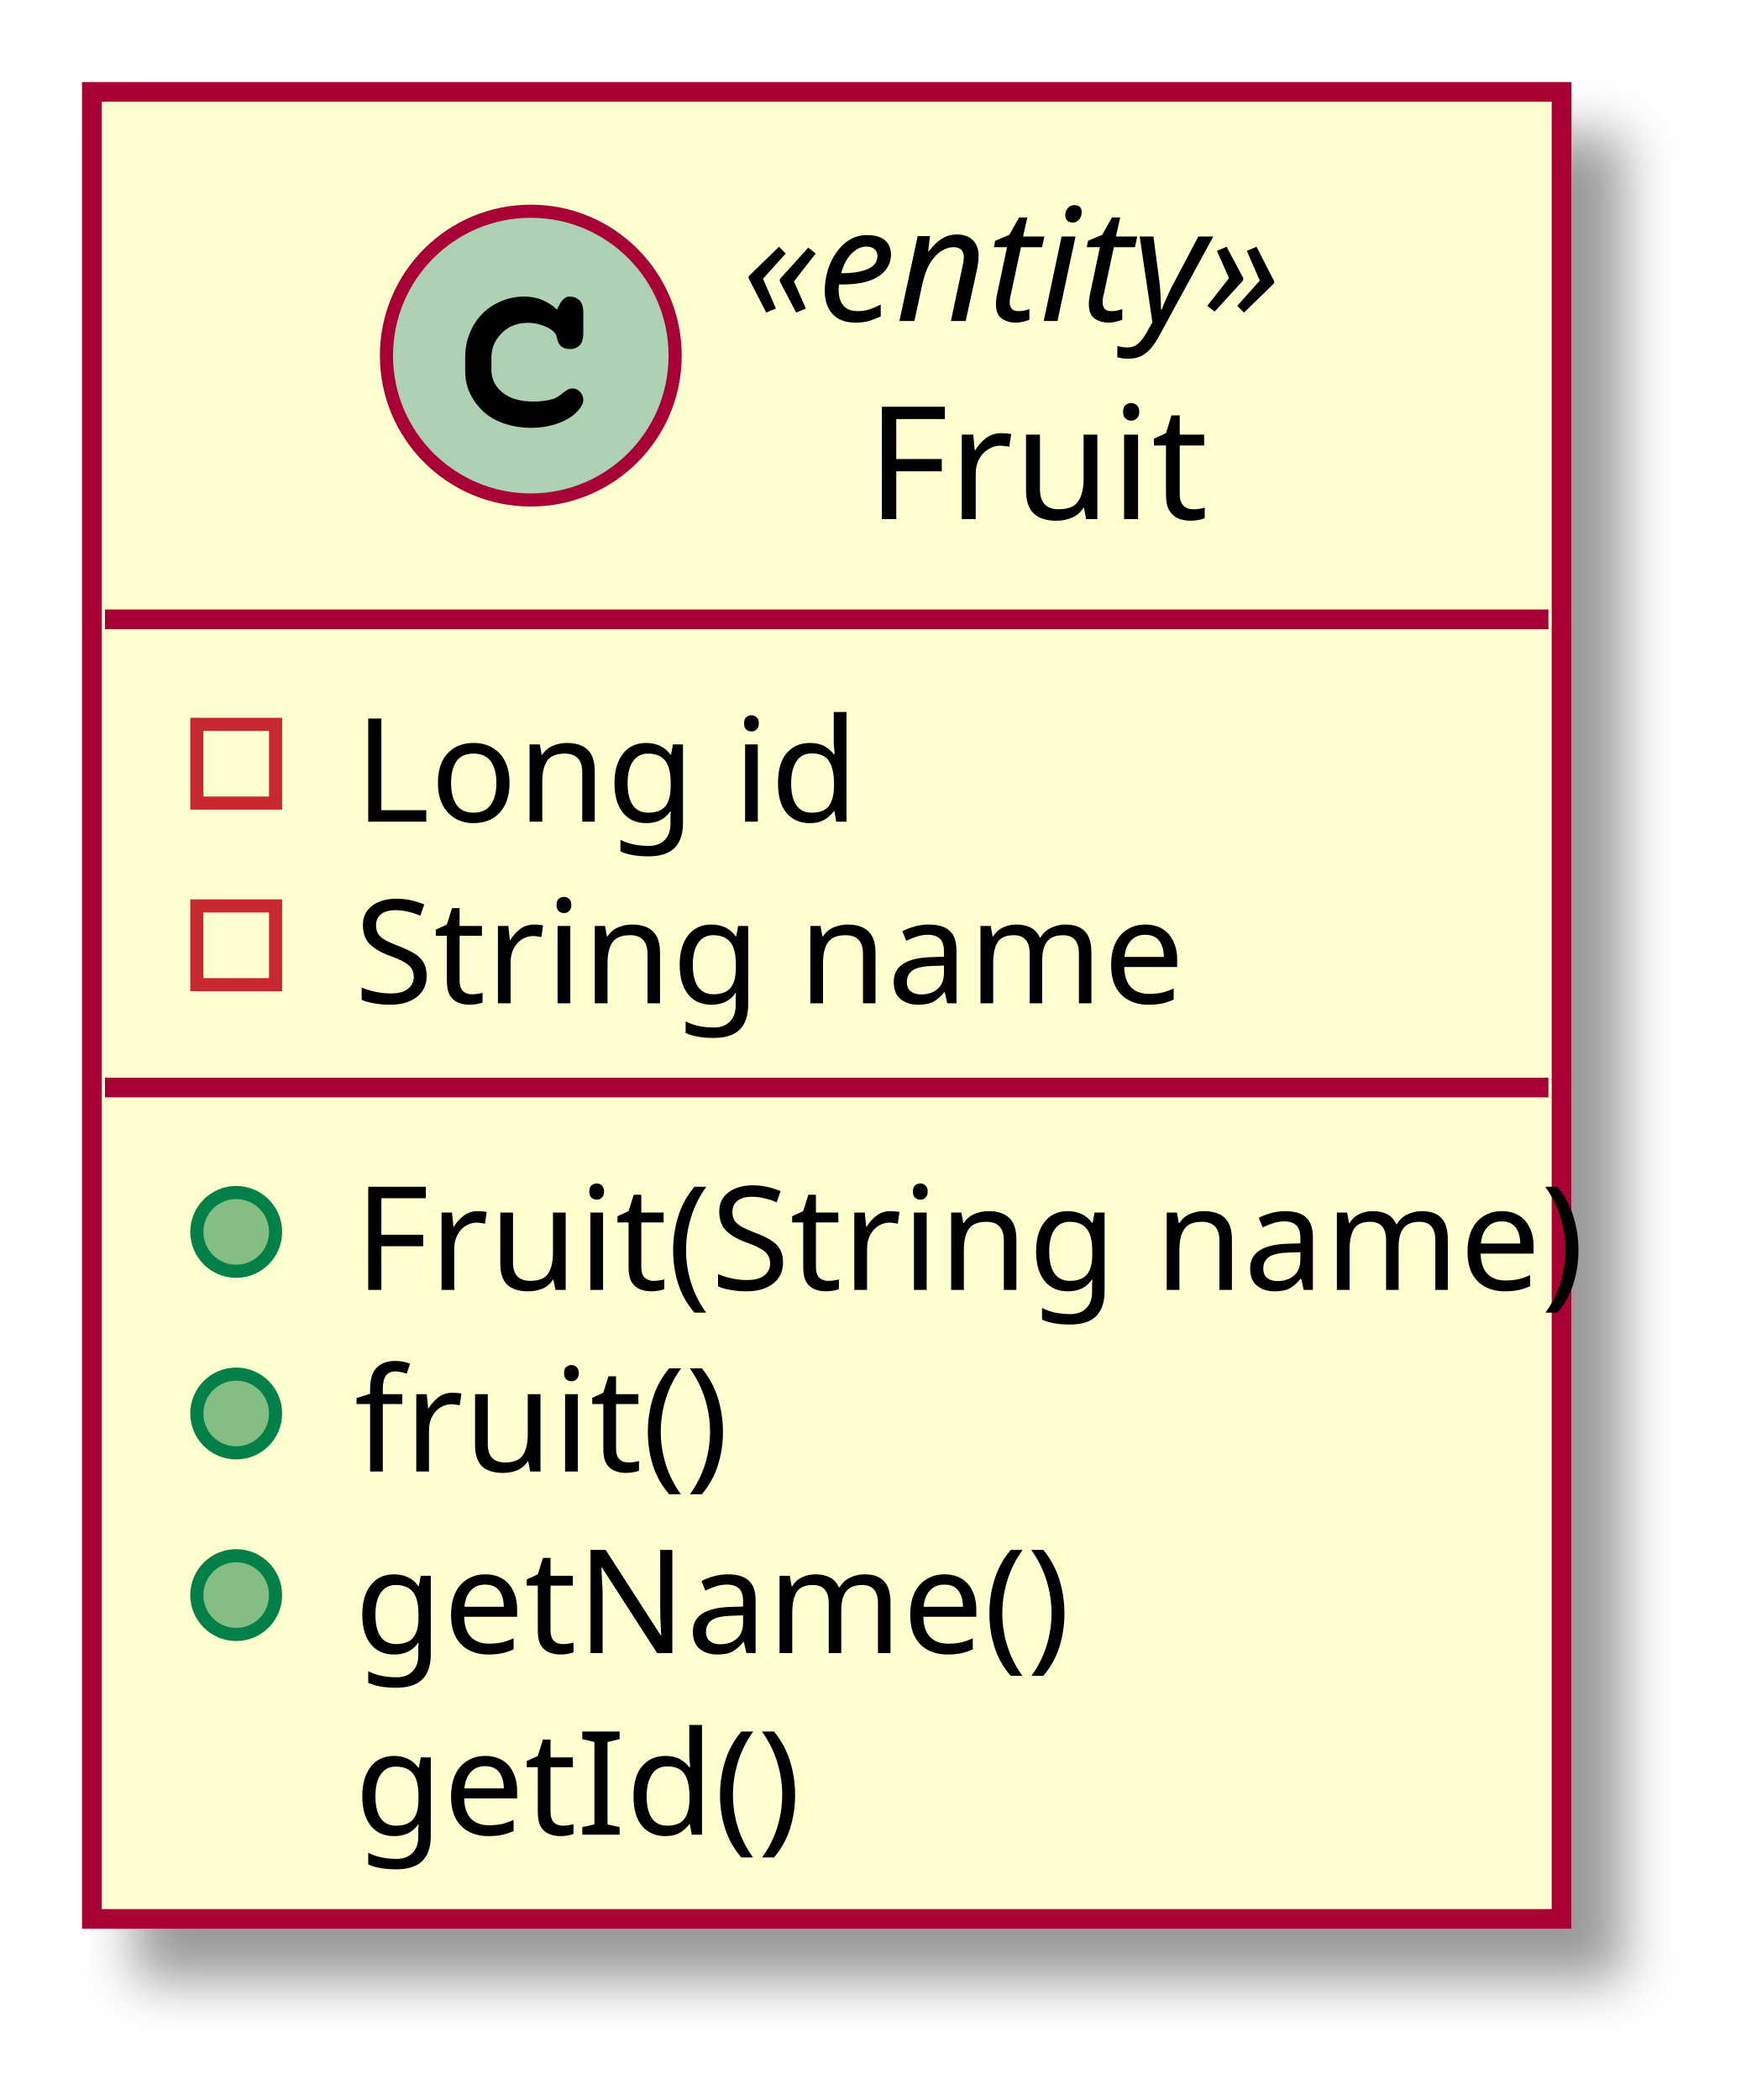
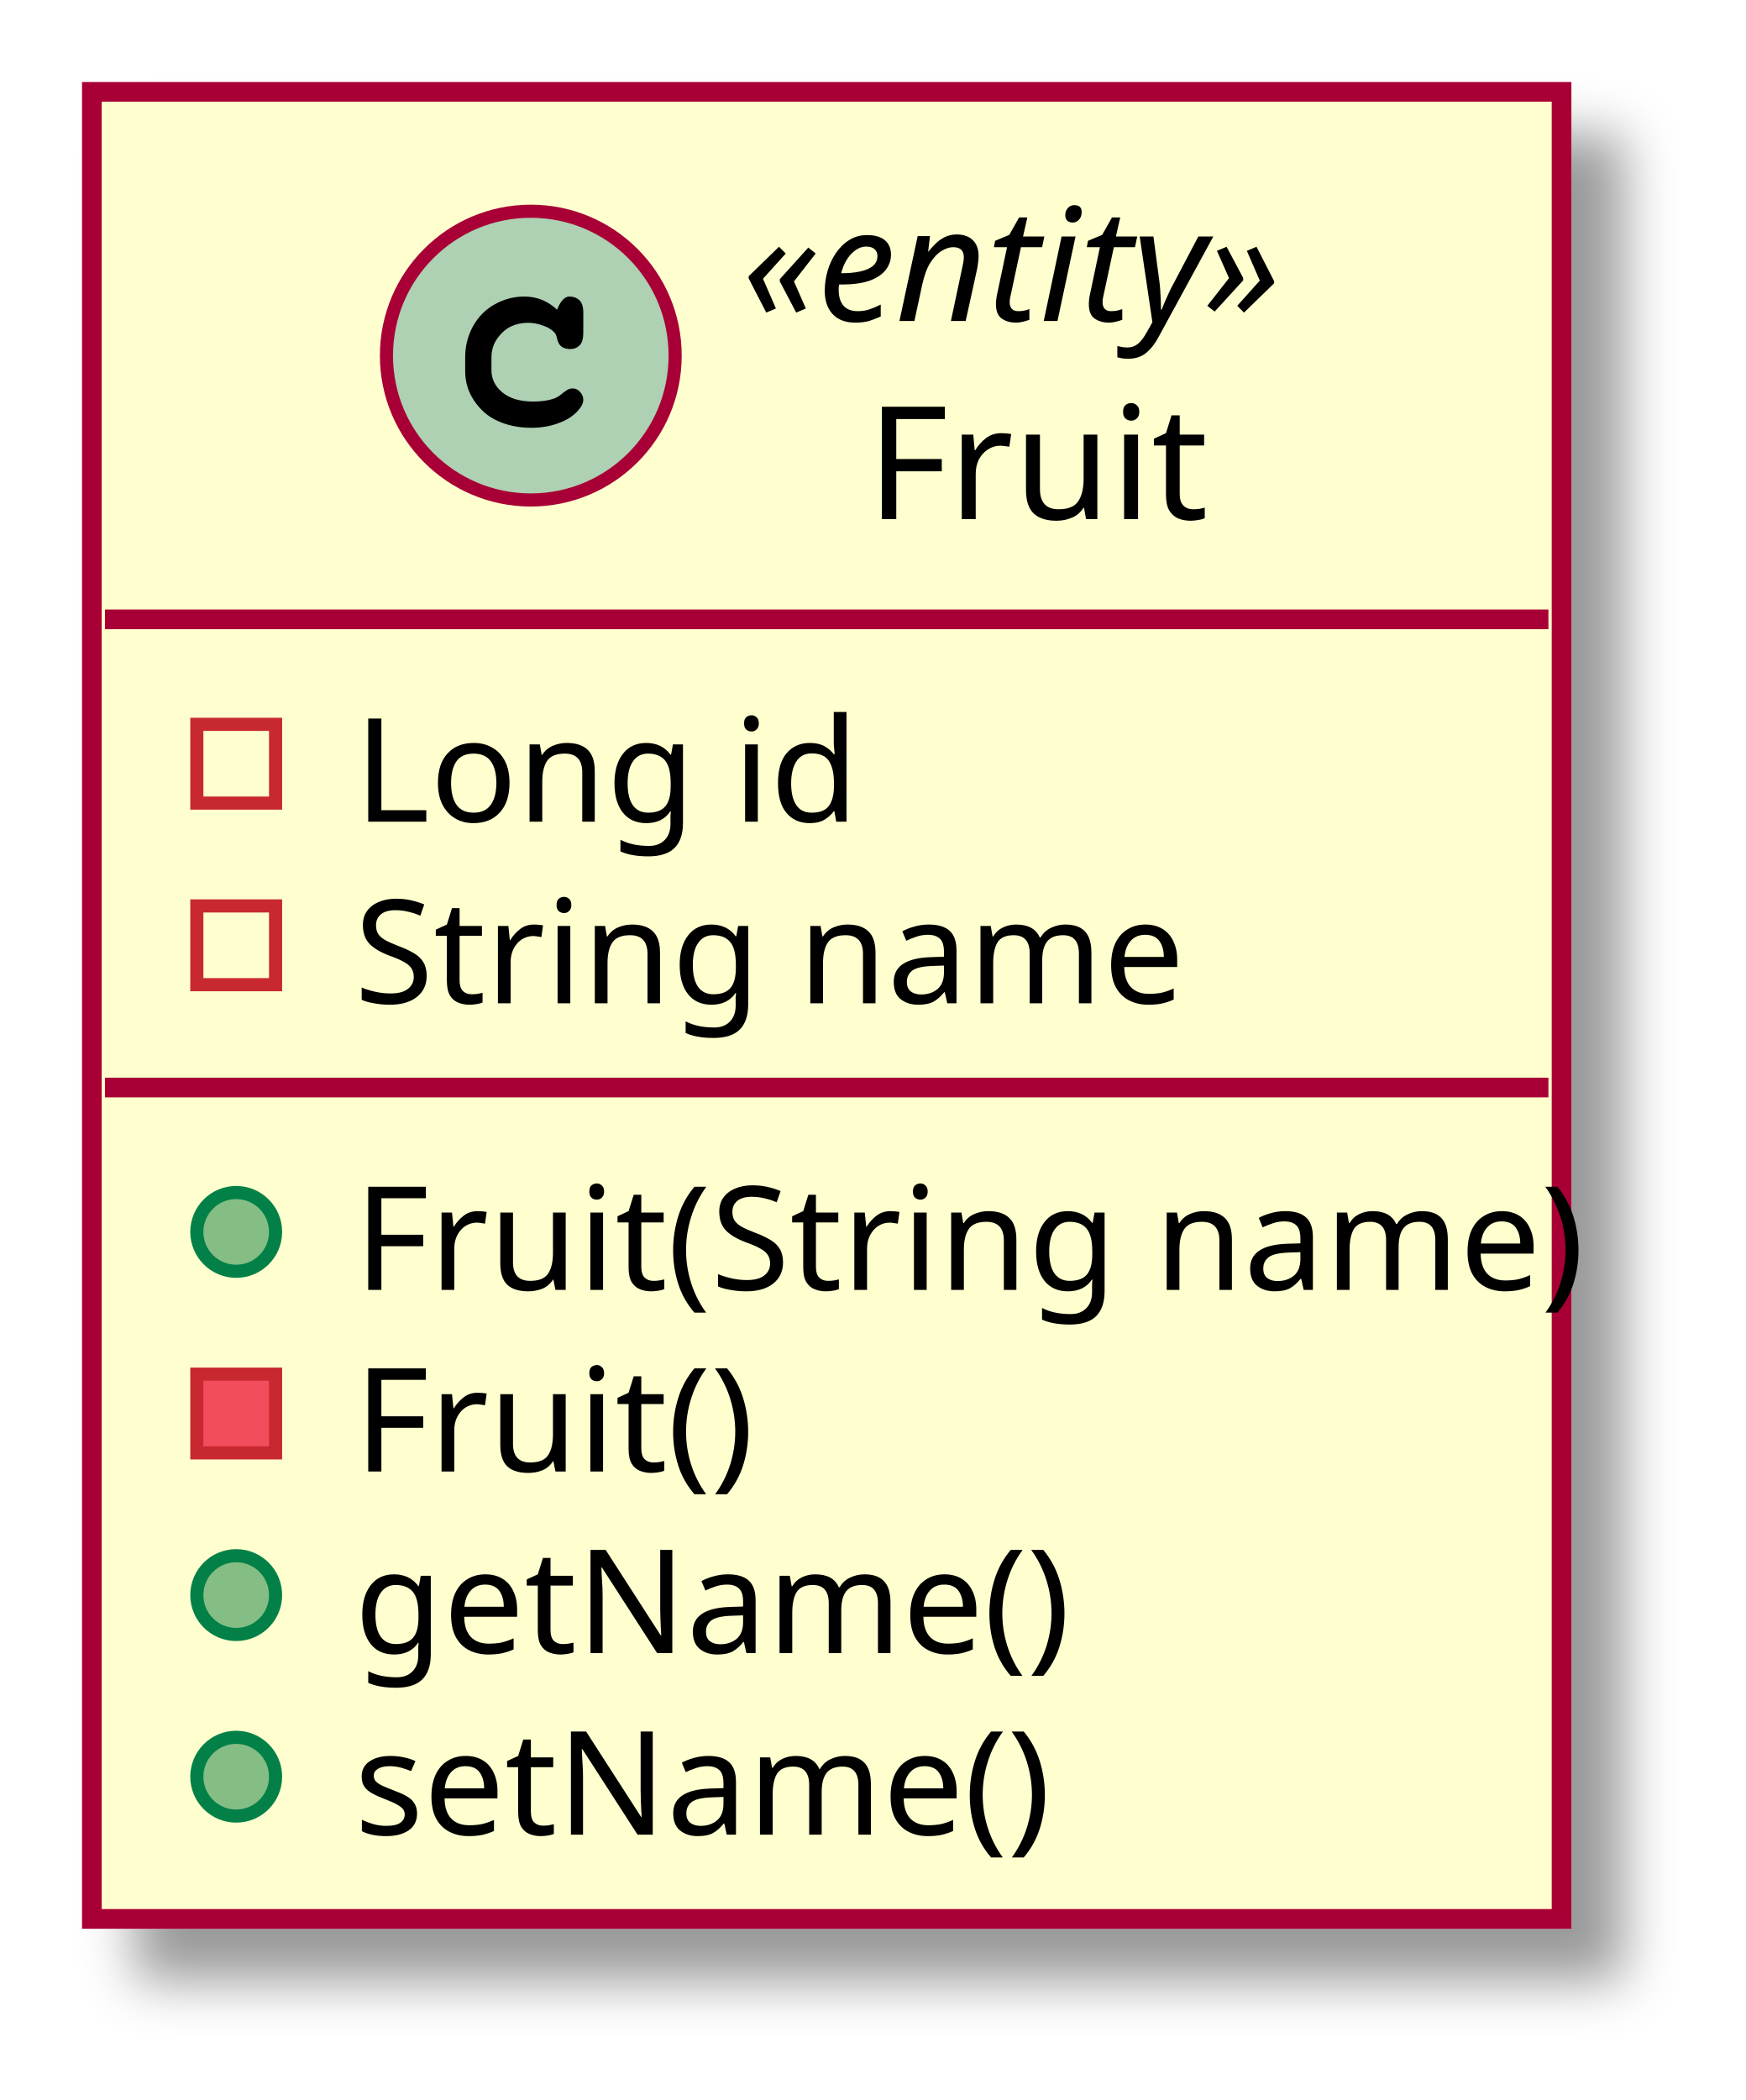
<svg xmlns="http://www.w3.org/2000/svg" contentScriptType="application/ecmascript" contentStyleType="text/css" height="160px" preserveAspectRatio="none" style="width:133px;height:160px;background:#FFFFFF;" version="1.1" viewBox="0 0 133 160" width="133px" zoomAndPan="magnify">
  <defs>
-     <filter height="300%" id="fb8krvcjlecqd" width="300%" x="-1" y="-1">
+     <filter height="300%" id="fnsyey1ixzu5y" width="300%" x="-1" y="-1">
      <feGaussianBlur result="blurOut" stdDeviation="2.0" />
      <feColorMatrix in="blurOut" result="blurOut2" type="matrix" values="0 0 0 0 0 0 0 0 0 0 0 0 0 0 0 0 0 0 .4 0" />
      <feOffset dx="4.0" dy="4.0" in="blurOut2" result="blurOut3" />
      <feBlend in="SourceGraphic" in2="blurOut3" mode="normal" />
    </filter>
  </defs>
  <g>
-     <rect codeLine="3" fill="#FEFECE" filter="url(#fb8krvcjlecqd)" height="139.203" id="Fruit" style="stroke:#A80036;stroke-width:1.5;" width="112" x="7" y="7" />
+     <rect codeLine="3" fill="#FEFECE" filter="url(#fnsyey1ixzu5y)" height="139.203" id="Fruit" style="stroke:#A80036;stroke-width:1.5;" width="112" x="7" y="7" />
    <ellipse cx="40.45" cy="27.094" fill="#ADD1B2" rx="11" ry="11" style="stroke:#A80036;stroke-width:1.0;" />
    <path d="M42.45,23.594 Q42.653,23.094 42.888,22.844 Q43.122,22.594 43.388,22.594 Q43.856,22.594 44.153,22.875 Q44.45,23.156 44.45,23.812 L44.45,25.375 Q44.45,26.031 44.169,26.312 Q43.888,26.594 43.45,26.594 Q43.059,26.594 42.809,26.422 Q42.559,26.25 42.45,25.797 Q42.403,25.484 42.231,25.312 Q41.919,24.984 41.356,24.797 Q40.794,24.594 40.231,24.594 Q39.528,24.594 38.934,24.875 Q38.356,25.156 37.903,25.781 Q37.45,26.406 37.45,27.266 L37.45,28.188 Q37.45,29.219 38.294,29.906 Q39.138,30.594 40.638,30.594 Q41.528,30.594 42.153,30.391 Q42.513,30.281 42.919,29.922 Q43.184,29.719 43.325,29.656 Q43.466,29.594 43.638,29.594 Q43.966,29.594 44.2,29.859 Q44.45,30.109 44.45,30.469 Q44.45,30.812 44.106,31.219 Q43.606,31.812 42.809,32.141 Q41.763,32.594 40.481,32.594 Q38.981,32.594 37.778,32 Q36.809,31.531 36.122,30.516 Q35.45,29.5 35.45,28.297 L35.45,27.203 Q35.45,25.953 36.044,24.859 Q36.653,23.766 37.7,23.188 Q38.763,22.594 39.95,22.594 Q40.669,22.594 41.294,22.844 Q41.919,23.094 42.45,23.594 Z " fill="#000000" />
    <text fill="#000000" font-family="sans-serif" font-size="12" font-style="italic" lengthAdjust="spacing" textLength="43" x="56.55" y="24.457">«entity»</text>
    <text fill="#000000" font-family="sans-serif" font-size="12" lengthAdjust="spacing" textLength="24" x="66.05" y="39.551">Fruit</text>
    <line style="stroke:#A80036;stroke-width:1.5;" x1="8" x2="118" y1="47.188" y2="47.188" />
    <rect fill="none" height="6" style="stroke:#C82930;stroke-width:1.0;" width="6" x="15" y="55.188" />
    <text fill="#000000" font-family="sans-serif" font-size="11" lengthAdjust="spacing" textLength="35" x="27" y="62.606">Long id</text>
    <rect fill="none" height="6" style="stroke:#C82930;stroke-width:1.0;" width="6" x="15" y="69.023" />
    <text fill="#000000" font-family="sans-serif" font-size="11" lengthAdjust="spacing" textLength="57" x="27" y="76.442">String name</text>
    <line style="stroke:#A80036;stroke-width:1.5;" x1="8" x2="118" y1="82.859" y2="82.859" />
    <ellipse cx="18" cy="93.859" fill="#84BE84" rx="3" ry="3" style="stroke:#038048;stroke-width:1.0;" />
    <text fill="#000000" font-family="sans-serif" font-size="11" lengthAdjust="spacing" textLength="86" x="27" y="98.278">Fruit(String name)</text>
-     <ellipse cx="18" cy="107.695" fill="#84BE84" rx="3" ry="3" style="stroke:#038048;stroke-width:1.0;" />
-     <text fill="#000000" font-family="sans-serif" font-size="11" lengthAdjust="spacing" textLength="27" x="27" y="112.114">fruit()</text>
+     <rect fill="#F24D5C" height="6" style="stroke:#C82930;stroke-width:1.0;" width="6" x="15" y="104.695" />
+     <text fill="#000000" font-family="sans-serif" font-size="11" lengthAdjust="spacing" textLength="29" x="27" y="112.114">Fruit()</text>
    <ellipse cx="18" cy="121.531" fill="#84BE84" rx="3" ry="3" style="stroke:#038048;stroke-width:1.0;" />
    <text fill="#000000" font-family="sans-serif" font-size="11" lengthAdjust="spacing" textLength="50" x="27" y="125.95">getName()</text>
-     <text fill="#000000" font-family="sans-serif" font-size="11" lengthAdjust="spacing" textLength="31" x="27" y="139.786">getId()</text>
+     <ellipse cx="18" cy="135.367" fill="#84BE84" rx="3" ry="3" style="stroke:#038048;stroke-width:1.0;" />
+     <text fill="#000000" font-family="sans-serif" font-size="11" lengthAdjust="spacing" textLength="50" x="27" y="139.786">setName()</text>
  </g>
</svg>
